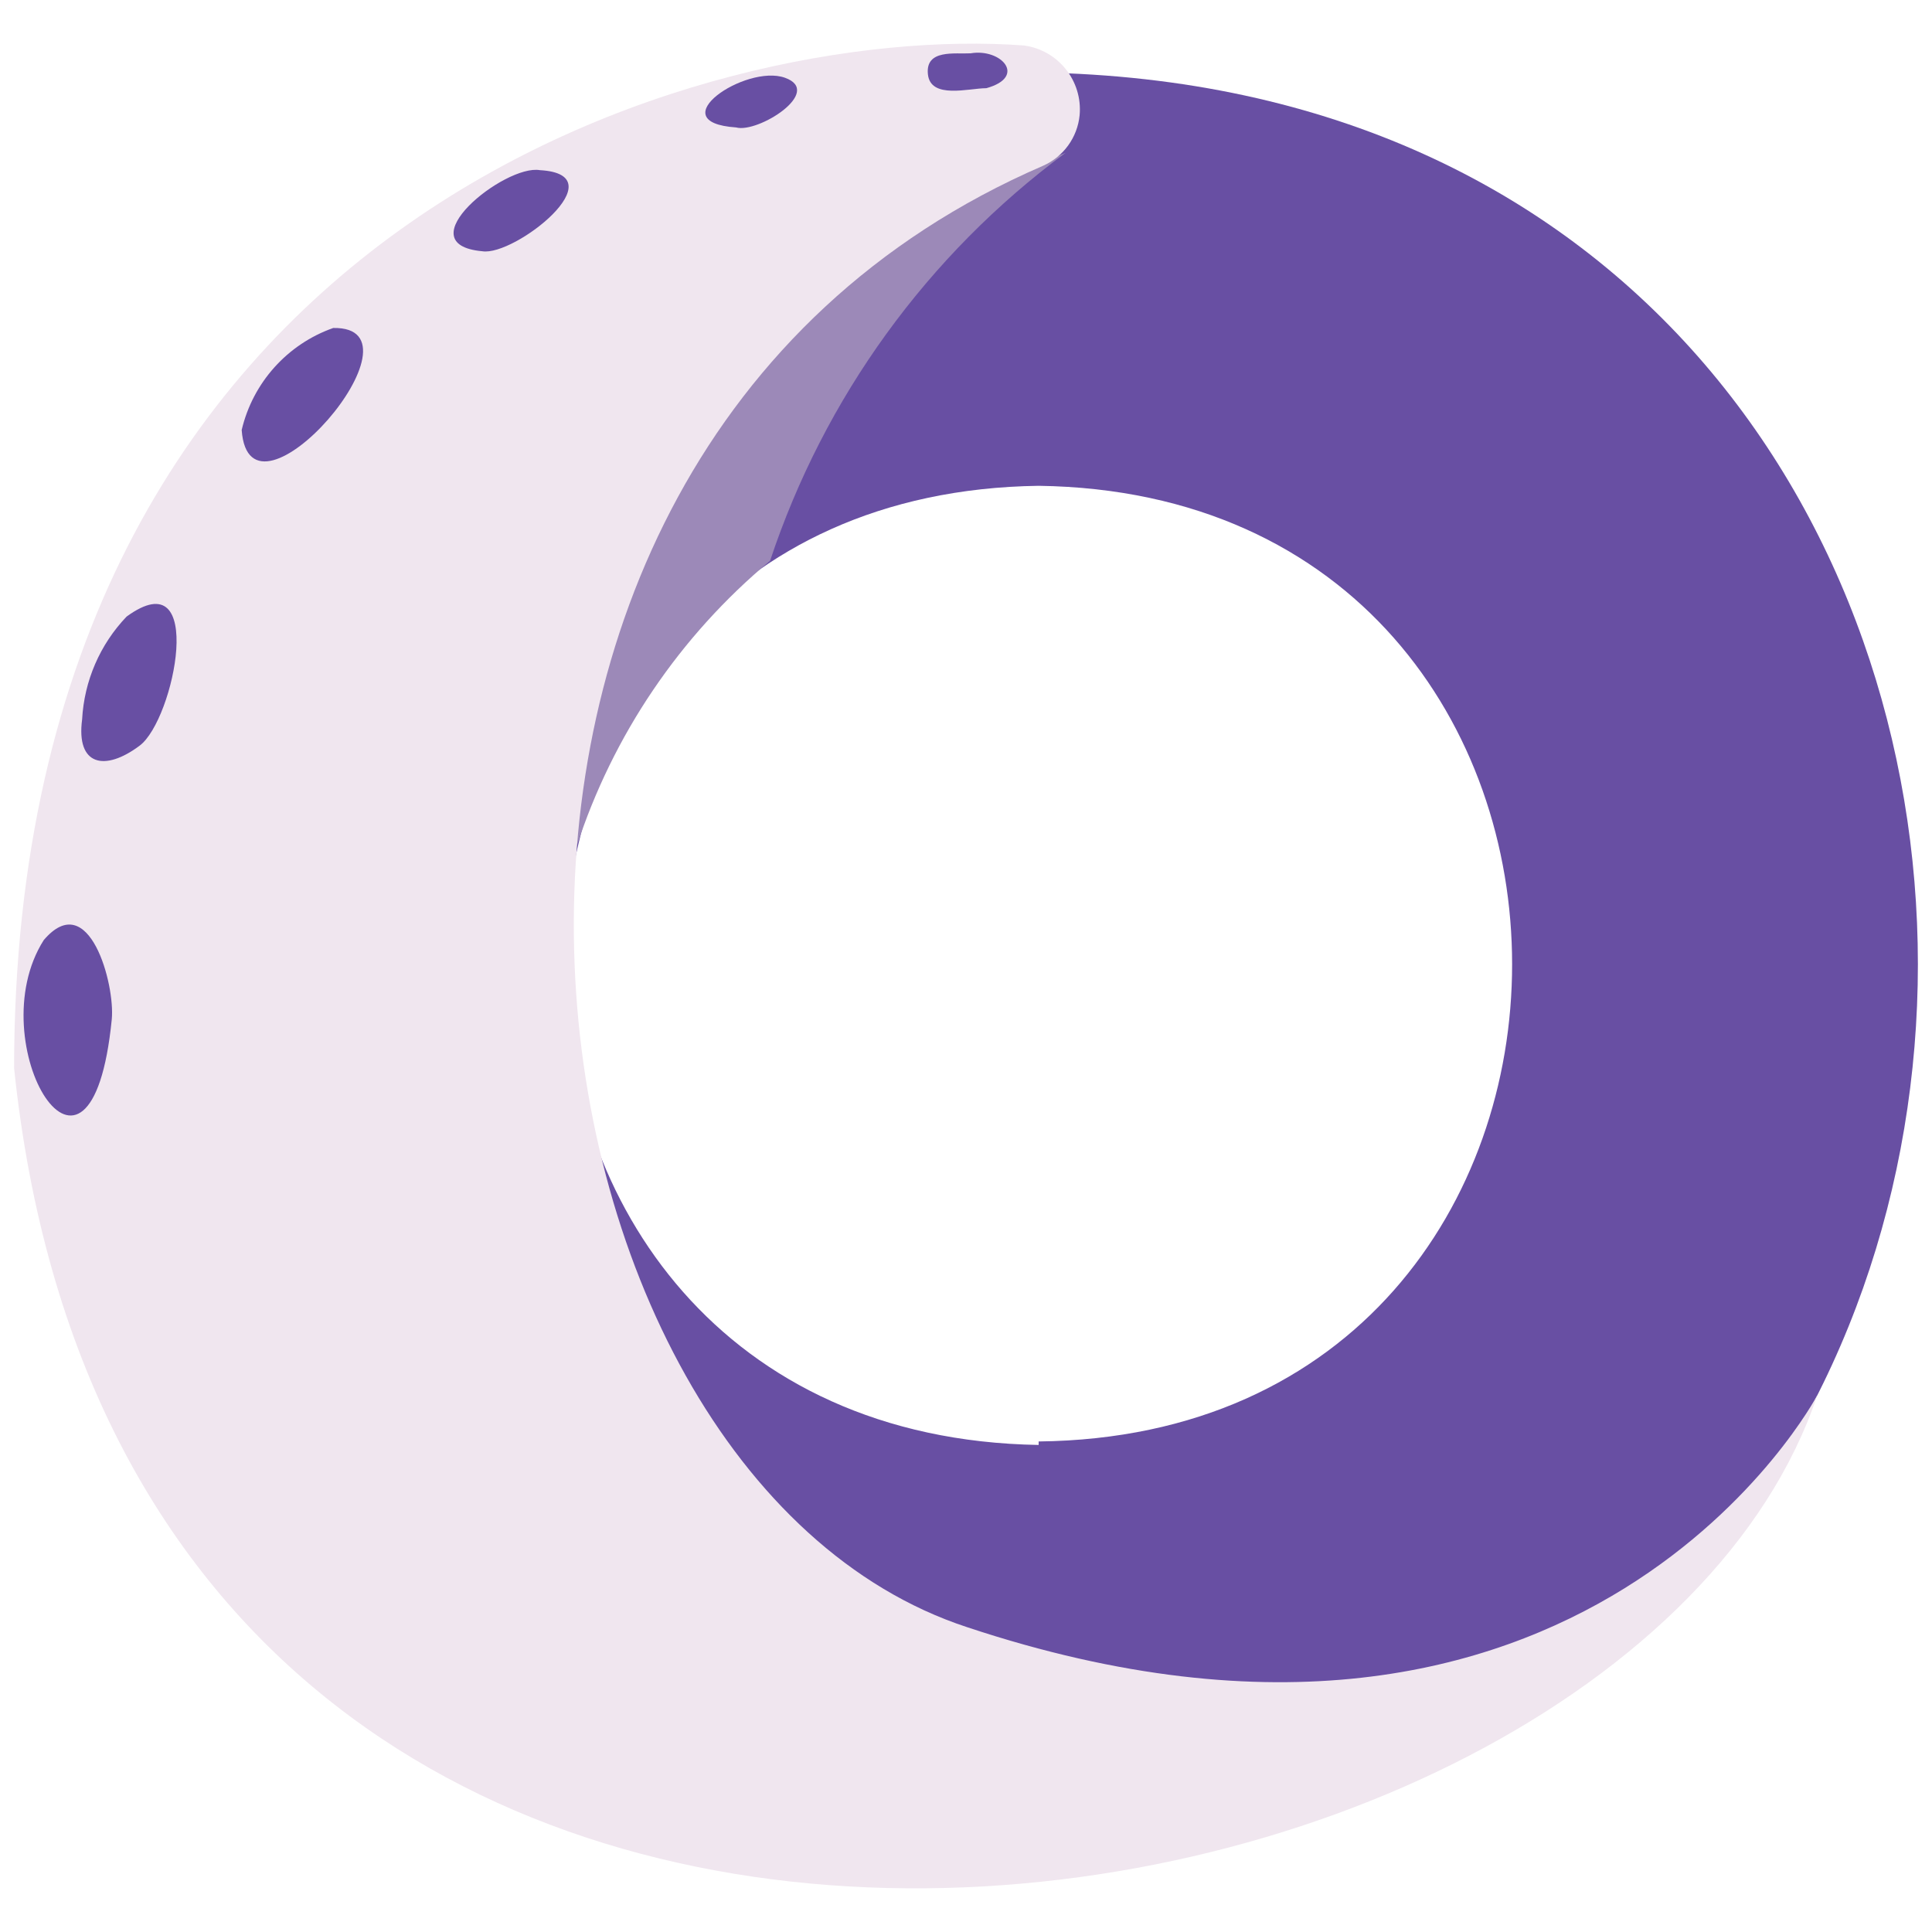
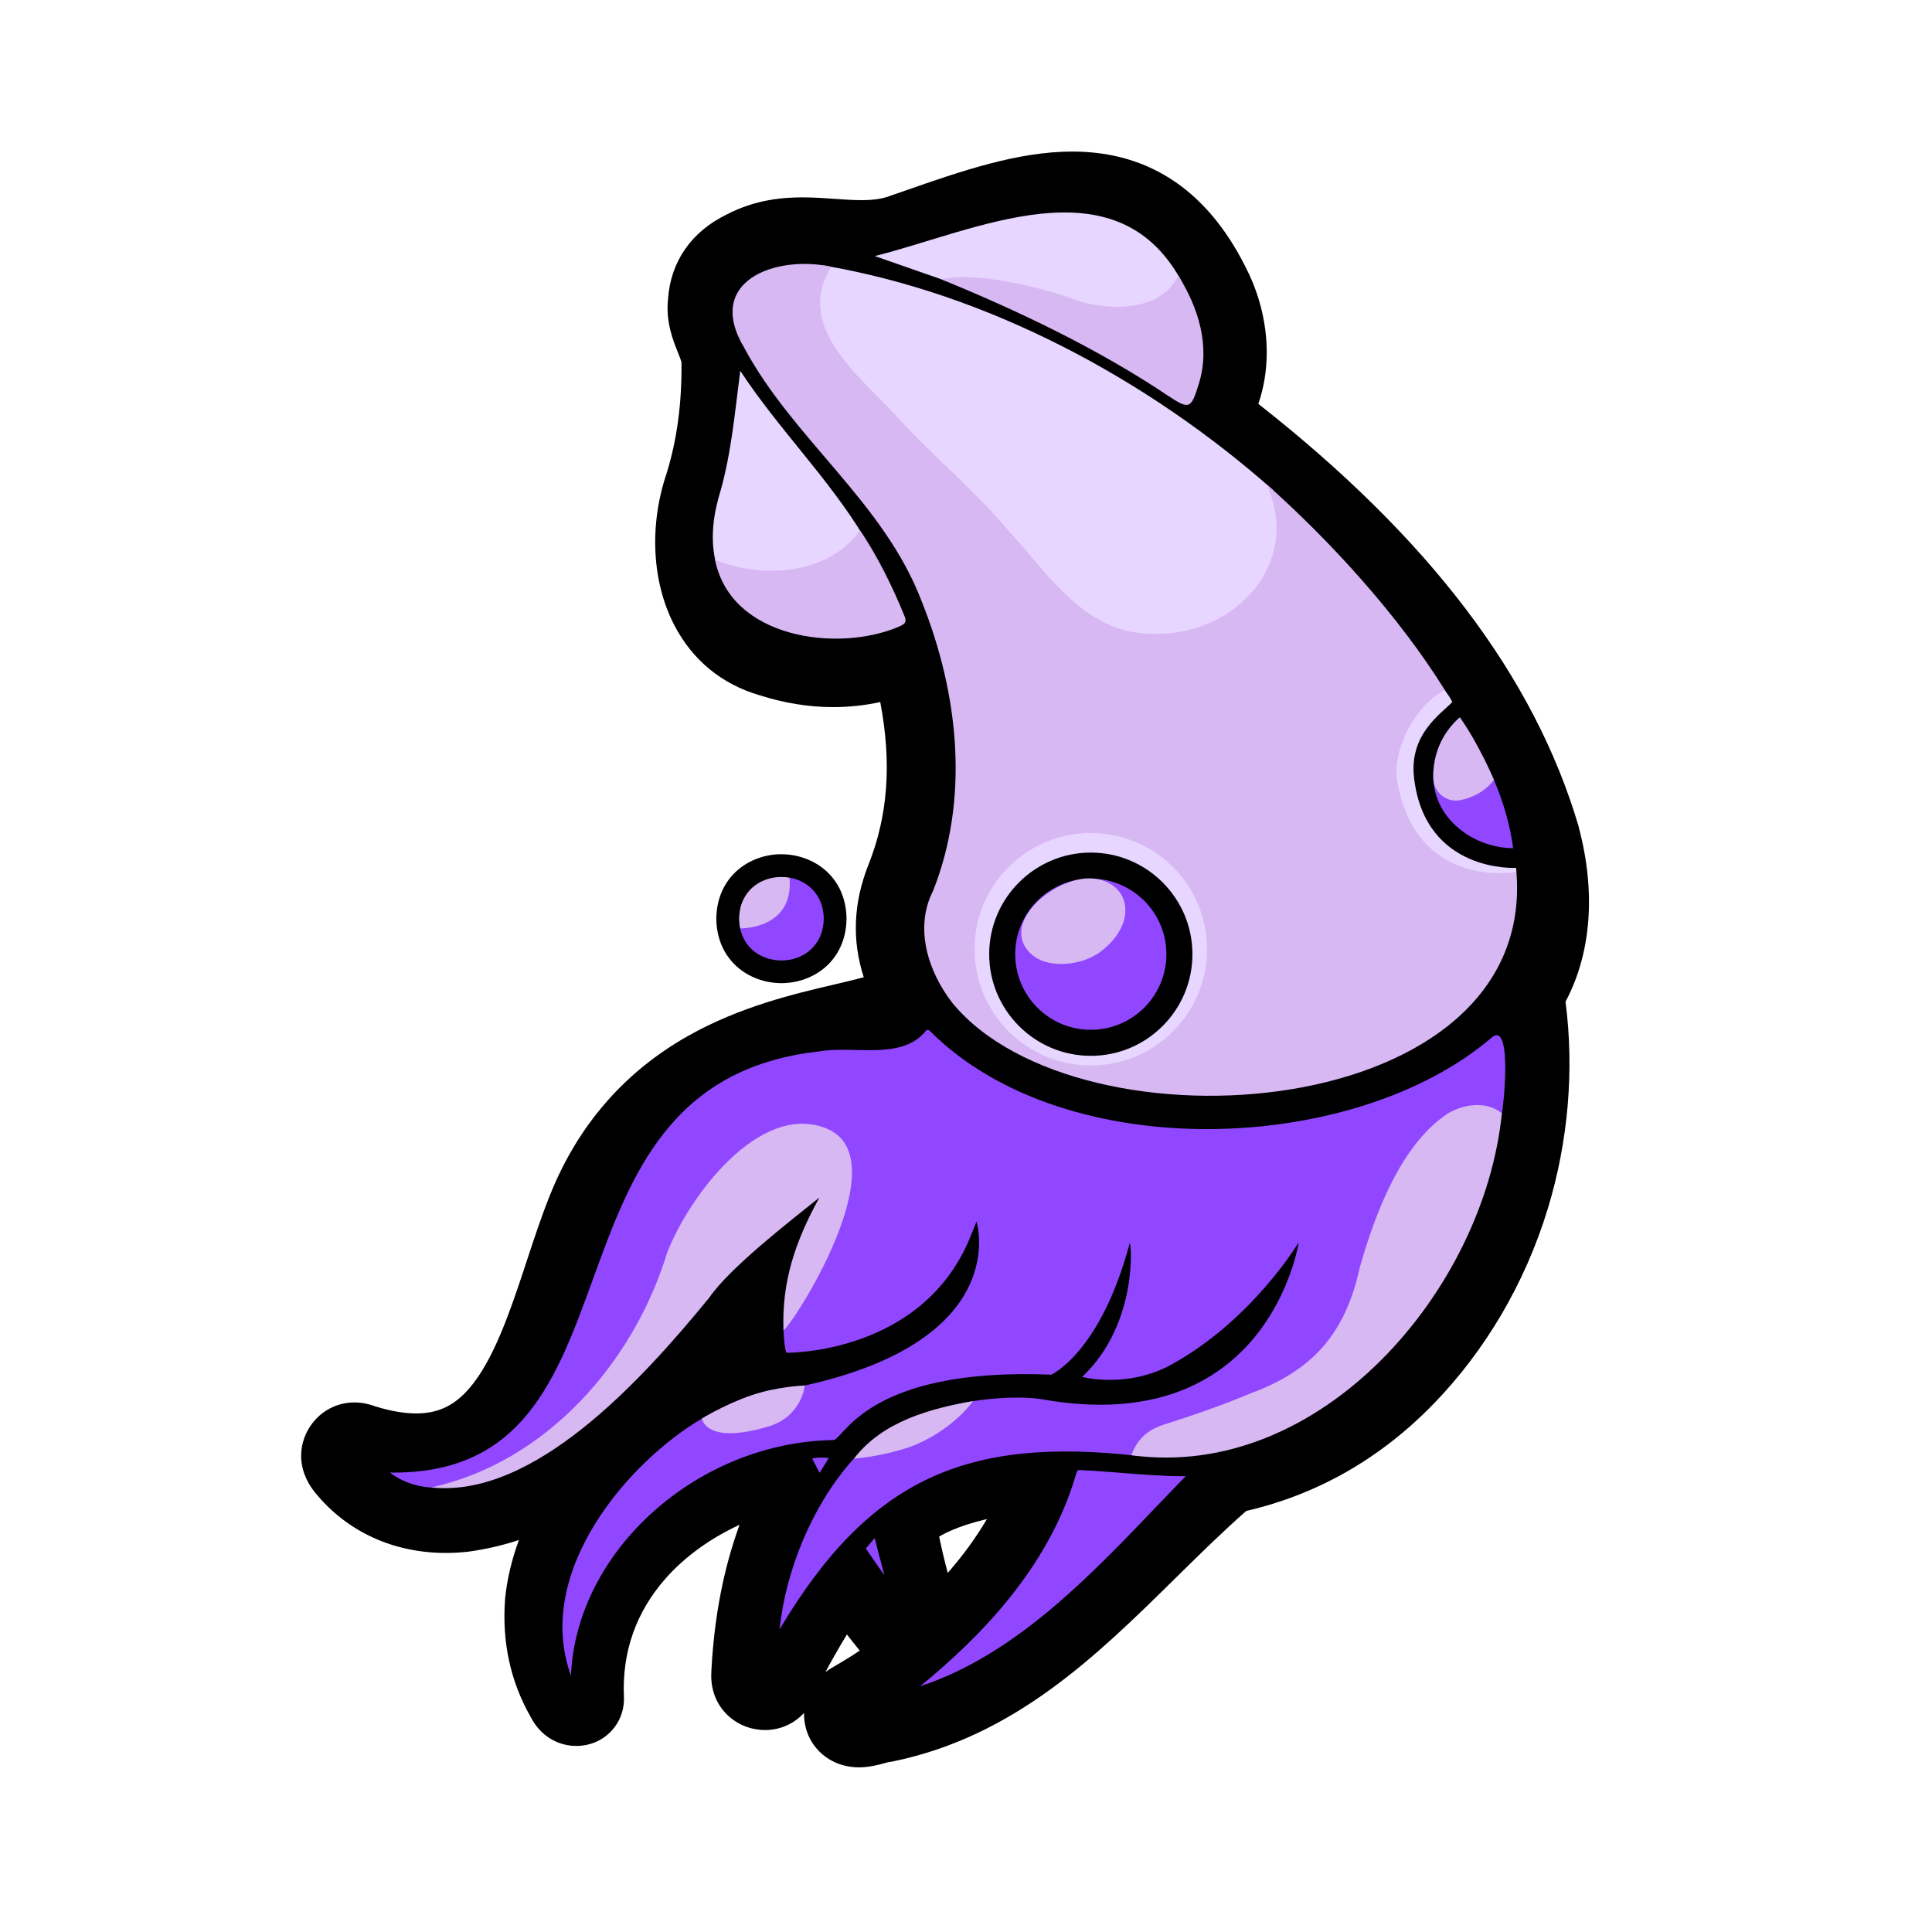
- <svg xmlns="http://www.w3.org/2000/svg" width="48" height="48" viewBox="0 0 48 48" version="1.1" id="svg5">
-   <defs id="defs2">
-     <style id="style9">.cls-1{fill:url(#linear-gradient);}.cls-2{fill:#ccc;}.cls-3{fill:#999;}.cls-4{fill:#666;}.cls-5{fill:url(#linear-gradient-2);}.cls-6{mask:url(#mask);}.cls-7{fill:url(#linear-gradient-4);}.cls-8{fill:#684fa3;}.cls-9{fill:#9c89b8;}.cls-10{fill:#f0e6ef;}</style>
-     <linearGradient id="linear-gradient" x1="76.9" y1="-18.31" x2="72.85" y2="-11.3" gradientTransform="matrix(0.94, 0, 0, -0.94, -58.44, 16.19)" gradientUnits="userSpaceOnUse">
-       <stop offset="0" stop-color="#999" id="stop11" />
-       <stop offset="1" stop-color="#b3b3b3" id="stop13" />
-     </linearGradient>
-     <linearGradient id="linear-gradient-2" x1="98.78" y1="-32.16" x2="74.16" y2="10.49" gradientTransform="matrix(0.94,0,0,-0.94,-58.44,16.19)" gradientUnits="userSpaceOnUse">
-       <stop offset="0" stop-color="#333" id="stop16" />
-       <stop offset="1" stop-color="#4d4d4d" id="stop18" />
-     </linearGradient>
-     <mask id="mask" x="5.65" y="17.44" width="12.14" height="18.63" maskUnits="userSpaceOnUse">
-       <g id="mask0">
-         <path id="path160" class="cls-1" d="M14.25,24.28,6,32.53A1,1,0,0,0,6,34l1.69,1.69a1,1,0,0,0,1.5,0l8.25-8.25a1,1,0,0,0,0-1.5l-1.69-1.69A1.15,1.15,0,0,0,14.25,24.28Z" />
+ <svg xmlns="http://www.w3.org/2000/svg" id="Layer_1" viewBox="0 0 500 500">
+   <defs>
+     <style>.cls-1{fill:#e7d6ff;}.cls-2{fill:#9146ff;}.cls-3{fill:#d7b8f3;}</style>
+   </defs>
+   <g>
+     <g>
+       <path d="M408.62,214.15c-.03-.11-.06-.22-.09-.33-11.44-38.7-38.58-74.52-82.87-109.3,1.43-4.18,2.17-8.67,2.17-13.31,0-6.83-1.58-13.85-4.59-20.29-.01-.02-.02-.05-.03-.06-9.93-20.99-25.3-31.64-45.7-31.64-14.21,0-28.91,5.12-43.12,10.07-1.19,.41-2.37,.82-3.55,1.23-.11,.04-.21,.07-.32,.12-2.13,.81-4.48,1.16-7.63,1.16-2.13,0-4.38-.16-6.78-.33-2.68-.19-5.46-.39-8.39-.39-4.8,0-12.04,.46-19.7,4.45-9.15,4.47-14.51,12.25-15.14,21.97-.6,5.83,1.29,10.55,2.56,13.71,.35,.88,.83,2.07,.93,2.58v.17c.09,10.49-1.16,19.83-3.85,28.54-4.56,13.48-3.81,28.18,2.03,39.37,4.68,8.98,12.28,15.22,21.97,18.04,6.4,2.05,12.82,3.09,19.1,3.09,4.11,0,8.19-.44,12.19-1.31,3.01,15.83,2,29.4-3.04,42.06-3.92,9.85-4.33,19.62-1.23,29.16-2.36,.64-5.17,1.3-7.52,1.85-10.34,2.42-24.51,5.73-38.03,13.38-16.41,9.29-28.39,23.08-35.59,40.99-2.21,5.46-4.18,11.44-6.08,17.22-3.54,10.74-7.2,21.85-12.33,29.57-4.6,6.93-9.47,9.88-16.25,9.88-3.09,0-6.65-.61-10.57-1.82-1.05-.39-3.02-1.03-5.44-1.03-4.45,0-8.51,2.09-11.15,5.73-3,4.14-4.34,10.9,.86,17.47,.03,.04,.06,.07,.09,.11,8.18,10.08,20.2,15.64,33.85,15.64,1.81,0,3.66-.1,5.51-.29,.14-.02,.28-.03,.41-.05,4.44-.62,8.77-1.61,13-3.01-1.84,4.98-3.04,10.01-3.56,14.98-.01,.12-.02,.24-.03,.35-.82,11.02,1.38,21.22,6.56,30.35,3.54,6.87,9.48,7.62,11.87,7.62,1.02,0,2.04-.12,3.04-.36,5.65-1.34,9.55-6.5,9.29-12.31-.51-11.7,3.15-22.05,10.88-30.78,4.94-5.57,11.49-10.29,19.05-13.79-4.1,11.2-6.54,23.75-7.28,37.47,0,.02,0,.05,0,.07v.16c-.07,1.08-.2,3.34,.65,5.96,1.43,4.42,5.02,7.78,9.6,8.99,.1,.02,.2,.05,.29,.07,1.12,.27,2.25,.4,3.36,.4,3.88,0,7.47-1.6,10.06-4.43-.03,1.93,.33,3.82,1.01,5.53,.07,.19,.16,.37,.24,.56,2.28,4.93,7.24,8,12.93,8,2.73,0,5.15-.66,6.91-1.15,.22-.06,.5-.14,.71-.19,.37-.04,.73-.1,1.09-.17,31.64-6.48,52.88-27.4,73.42-47.64,6.18-6.08,12.02-11.83,18.14-17.21,18.38-4.25,34.63-13.51,48.31-27.54,13.61-13.96,23.89-31.5,29.74-50.72,5.29-17.4,6.86-35.82,4.58-53.54,6.65-12.5,7.89-28.29,3.44-45.07Zm-193.05,217.31c-.7,.4-1.35,.82-1.94,1.27,1.46-2.77,3.51-6.37,5.55-9.73,1.08,1.4,2.2,2.79,3.32,4.18-2.17,1.45-4.47,2.87-6.94,4.27Zm29.71-24.38c-.82-3.08-1.57-6.21-2.23-9.4,1.73-1.06,4.79-2.5,9.67-3.86,.9-.25,1.81-.48,2.7-.7-2.82,4.8-6.19,9.44-10.15,13.95Z" />
+       <path class="cls-2" d="M252.73,316.13s-.84,2.04-1.26,3.11c-12.1,31.42-47.95,30.85-47.95,30.85,0,0-.6-1.3-.75-5.83-.07-2.2,.3-20.2,11.87-36.56,.2-.29,0-.51,.23-.69,3.3-4.07,3.61-11.7-2.26-13.49-3.71-1.52-7.32-.55-10.71,.83-29.7,10.38-27.67,45.4-45.99,66.3-11.36,12.82-38.19,32.95-55.03,20.45,69.26,1,34.77-100.42,110.97-108.98,9.03-1.6,20.85,2.27,27.33-4.82,.59-.92,1.02-1.05,1.82-.15,35.09,34.73,109.72,31.62,145.05,1.37,5.56-4.76,3.1,19.77,2.15,21.84-4.08-3.34-8.07-1.9-11.93,.37-12.41,8.1-15.6,23.78-19.41,37.06-3.72,17.16-17.51,29.19-33.5,35.11-7.23,3.07-14.76,5.23-22.22,7.61-3.04,.97-6.15,2.33-6.26,6.33-44.67-5.18-69.92,5.83-93.13,44.85,1.57-15.25,8.45-32.02,18.69-43.6,14.98-16.94,42.59-17.15,49-16,59.03,10.64,66.67-40.59,66.67-40.59,0,0-11.82,19.9-32.71,31.52-11.68,6.5-23.33,3.32-23.33,3.32,14.89-14.11,12.63-35.88,12.26-34.5-7.54,28.25-20.25,33.92-20.25,33.92-48.13-1.95-53.8,17.1-56.45,16.92-35.22,.63-66.49,28.65-67.87,60.97-9.74-26.93,14.95-55.42,33.92-66.53,14.59-8.55,21.92-7.51,26.59-8.55,54.05-11.97,44.46-42.43,44.46-42.43Z" />
+       <path class="cls-1" d="M329.5,126.83c9.3,20.46-9.52,39.02-29.82,38.82-18.21,.74-29.37-16.24-40.39-28.23-8.81-10.53-19.62-19.11-28.73-29.37-9.61-10.24-27.2-24.14-17.5-39.37,42.68,7.27,84.06,29.49,116.43,58.16Z" />
+       <path class="cls-1" d="M245.02,72.77c-6.21-2.17-12.42-4.33-18.63-6.5,25.93-6.45,62.01-24.76,79.18,6.11-4.73,9.92-20.94,9.05-29.63,5.56-8.24-2.89-22.65-7.29-30.92-5.18Z" />
+       <path class="cls-1" d="M185.67,147.16c-1.89-6.14-1.35-12.34,.28-18.34,3.29-10.73,4.2-21.99,5.63-32.86,9.85,15.04,22.82,27.72,32.11,43.14-7.99,11.44-25.81,13.2-38.02,8.07Z" />
+       <g>
+         <path class="cls-2" d="M235.81,437.64c14.98-12.02,34.67-30.53,42.14-56.12,.32-1.11,.49-1.57,1.41-1.57h.12c3.64,.15,7.34,.45,10.92,.74,5.13,.41,10.43,.84,15.62,.84,.69,0,1.37,0,2.06-.02-2.85,2.9-5.68,5.86-8.66,8.97-17.84,18.65-37.98,39.72-63.61,47.16Z" />
+         <path d="M279.36,380.45h.1c3.63,.15,7.32,.45,10.89,.74,5.14,.41,10.44,.84,15.66,.84,.29,0,.57,0,.86,0-2.56,2.62-5.13,5.3-7.81,8.11-17.21,18-36.58,38.26-60.92,46.26,14.74-12.08,33.11-30.15,40.3-54.74l.02-.06c.31-1.08,.39-1.14,.91-1.14m0-1c-1.37,0-1.6,.91-1.89,1.93-7.04,24.09-24.78,42.32-43.88,57.38,31.49-8,54.22-36.05,75.71-57.79-1.1,.04-2.2,.06-3.3,.06-8.79,0-17.63-1.2-26.51-1.57-.05,0-.09,0-.14,0h0Z" />
      </g>
-     </mask>
-     <linearGradient id="linear-gradient-4" x1="78.65" y1="-14.34" x2="71.11" y2="-1.29" gradientTransform="matrix(0.94, 0, 0, -0.94, -58.44, 16.19)" gradientUnits="userSpaceOnUse">
-       <stop offset="0" stop-color="#ccc" id="stop24" />
-       <stop offset="1" stop-color="#e6e6e6" id="stop26" />
-     </linearGradient>
-   </defs>
-   <g id="layer1" style="display:inline">
-     <g id="g99" transform="matrix(2.166335,0,0,2.166335,-52.65984,-44.3417)">
-       <g id="g4007">
-         <g id="g171">
-           <g class="cls-6" mask="url(#mask)" id="g39">
-             <g id="g167">
-               <g id="g165" />
-             </g>
-           </g>
-         </g>
+       <path class="cls-3" d="M243.64,72.3c8.34-2.11,24.84,1.86,33.15,4.76,8.7,3.49,23.42,4.17,28.16-5.75,5.17,8.31,8.32,18.2,5.34,27.92-2.05,6.71-2.49,6.84-8.15,3.09-17.93-12.01-38.56-21.87-58.5-30.02Z" />
+       <path class="cls-3" d="M185.07,144.85c12.19,5.14,29.5,3.83,37.47-7.61,4.42,6.34,8.72,15.18,11.59,22.31,.71,1.78-.46,2.15-1.56,2.66-15.76,6.72-43.54,3.05-47.5-17.36Z" />
+       <g>
+         <path class="cls-2" d="M230.08,410.36c-2.49-3.69-5.78-8.37-6.66-9.62l3.18-3.72,3.48,13.34Z" />
+         <path d="M226.36,398.07l2.51,9.61c-1.94-2.82-3.94-5.68-4.81-6.92l2.3-2.69m.48-2.11l-4.05,4.74s5.86,8.29,8.53,12.43l-4.48-17.17h0Z" />
      </g>
-       <path class="cls-8" d="m 36.22,21.3 c -13.45,0.22 -13.45,20.23 0,20.46 13.45,-0.23 13.44,-20.24 0,-20.46 z m 0,15.74 c -7.25,-0.12 -7.25,-10.9 0,-11 7.24,0.1 7.24,10.88 0,10.96 z" id="path44" />
-       <path class="cls-9" d="m 36.53,22.22 a 9.57,9.57 0 0 0 -3.39,4.68 7.14,7.14 0 0 0 -2.22,3.28 c 0,0 -0.5,-5.35 5.61,-7.96 z" id="path46" />
-       <path class="cls-10" d="m 36.69,21.79 a 0.71,0.71 0 0 1 -0.42,0.58 c -7.81,3.38 -6.24,15 -0.87,16.76 7.1,2.36 9.75,-2.66 9.75,-2.66 -2.26,6.74 -19.29,9.58 -20.68,-3.75 0,-9.73 7.94,-12 11.58,-11.73 a 0.74,0.74 0 0 1 0.64,0.8 z" id="path48" />
-       <path class="cls-8" d="m 25.59,32.16 c -0.24,2.42 -1.53,0.27 -0.78,-0.91 0.52,-0.61 0.82,0.51 0.78,0.91 z" id="path50" />
-       <path class="cls-8" d="m 25.25,28.72 a 1.85,1.85 0 0 1 0.51,-1.18 c 0.92,-0.67 0.55,1.18 0.15,1.48 -0.4,0.3 -0.73,0.23 -0.66,-0.3 z" id="path52" />
-       <path class="cls-8" d="m 27.08,25.4 a 1.64,1.64 0 0 1 1.05,-1.17 c 1.15,-0.02 -0.96,2.43 -1.05,1.17 z" id="path54" />
-       <path class="cls-8" d="m 29.84,23.35 c -0.89,-0.08 0.26,-1 0.66,-0.93 0.9,0.05 -0.29,0.99 -0.66,0.93 z" id="path56" />
-       <path class="cls-8" d="M 32.75,21.93 C 31.87,21.87 32.86,21.2 33.31,21.36 33.76,21.52 33,22 32.75,21.93 Z" id="path58" />
-       <path class="cls-8" d="m 35.44,21.08 c 0.35,-0.06 0.65,0.27 0.18,0.4 -0.2,0 -0.64,0.13 -0.67,-0.16 -0.03,-0.29 0.31,-0.23 0.49,-0.24 z" id="path60" />
+       <path class="cls-2" d="M214.45,377.32c-.55,1.11-2.36,3.83-2.36,3.83l-1.89-3.65s1.08-.49,4.25-.18Z" />
+       <g>
+         <path class="cls-2" d="M190.41,237.1c0,.51,0,1.02,0,1.53-.31-.51-.31-1.02,0-1.53Z" />
+         <path d="M190.41,237.1c-.31,.51-.31,1.02,0,1.53,0-.51,0-1.02,0-1.53h0Z" />
+       </g>
+       <path class="cls-3" d="M292.81,376.6c1.77-5.04,5.38-6.95,8.42-7.92,7.46-2.39,15.39-5.09,22.62-8.16,15.99-5.93,24.37-15.48,28.09-32.64,3.81-13.28,10.46-31.69,22.87-39.78,3.87-2.27,9.79-3.33,13.87,.01-4.6,45.99-47.07,95.18-95.87,88.5Z" />
+       <path class="cls-3" d="M208.27,358.56s-.67,8.05-9.54,10.66c-16.29,4.8-17.06-2.12-17.06-2.12,0,0,5.93-3.62,12.72-5.97s13.87-2.57,13.87-2.57Z" />
+       <path class="cls-3" d="M251.81,362.62c-4.09,5.52-11.2,10.27-17.45,12.22-7.18,2.24-13.35,2.65-13.35,2.65,7.39-9.71,20.01-13.01,30.81-14.88Z" />
+       <path class="cls-3" d="M202.77,344.26c-.49-12.58,3.07-23.05,9.29-34.34-7.81,6.26-23.16,18.14-28.53,25.94-17.66,21.61-45.44,51.93-71.93,49.09,29.89-6.57,52.44-32.5,61.02-60.67,5.85-15.09,24.04-38.93,41.04-32.33,19.54,7.59-8.86,51.46-10.9,52.31Z" />
+       <path class="cls-2" d="M371.01,199.11c-1.18,11.66,9.52,20.33,20.6,20.4-1.7-12.43-6.99-23.44-13.8-33.85-3.8,3.3-6.36,8.03-6.8,13.45Z" />
+       <path class="cls-3" d="M246.53,259.63c-6.32-8.1-9.98-19.46-5.06-29.06,9.56-24.09,6.56-51.21-2.9-74.84-9.75-25.75-33.23-41.96-46.02-65.82-10.25-17.23,8.21-23.99,22.6-20.87-9.7,15.23,7.16,28.26,16.76,38.51,9.11,10.26,19.92,18.84,28.73,29.37,11.01,11.99,20.54,27.83,38.74,27.09,20.28,.19,37.73-18.21,28.41-38.68,16.76,14.89,34.27,34.2,46.12,53.23-.98,1.52-17.24,11.05-9.63,29.96,8.48,21.05,28.07,16.11,28.07,16.11,6.63,66.13-112.91,74.88-145.81,35.01Z" />
    </g>
+     <path class="cls-1" d="M392.35,224.59l.09,1.08s-25.8,4.8-30.83-23.39c-1.39-7.8,4.33-19.55,12.28-23.71,1.39,2.07,.76,.92,1.97,3.11-3.05,3.19-11.26,8.37-9.89,19.75,2.95,24.56,26.37,23.17,26.37,23.17Z" />
+     <circle class="cls-1" cx="282.3" cy="245.66" r="30.08" />
+     <path class="cls-2" d="M213.89,237.76c-.26,15.33-23.07,15.33-23.33,0,.26-15.33,23.07-15.33,23.33,0Z" />
+     <circle class="cls-2" cx="282.3" cy="246.95" r="19.96" />
+     <path class="cls-3" d="M204.32,227.09c1.24,13.56-12.86,13.19-12.86,13.19-1.46-8.04,4.1-14.45,12.86-13.19Z" />
+     <path d="M282.3,227.39c10.8,0,19.56,8.76,19.56,19.56s-8.76,19.56-19.56,19.56-19.56-8.76-19.56-19.56,8.76-19.56,19.56-19.56m0-6.74c-14.5,0-26.3,11.8-26.3,26.3s11.8,26.3,26.3,26.3,26.3-11.8,26.3-26.3-11.8-26.3-26.3-26.3h0Z" />
  </g>
+   <path d="M202.23,226.95c5.42,0,10.84,3.6,10.96,10.81-.12,7.2-5.54,10.81-10.96,10.81s-10.84-3.6-10.96-10.81c.12-7.2,5.54-10.81,10.96-10.81m0-5.88v0h0c-8.23,0-16.66,5.7-16.85,16.59v.18c.18,10.89,8.61,16.6,16.85,16.6s16.66-5.7,16.85-16.59v-.18c-.18-10.89-8.61-16.59-16.85-16.59h0Z" />
+   <path class="cls-3" d="M283.45,227.42c9.33,1.42,10.88,11.68,1.41,18.85-4.93,3.73-13.76,4.55-18,.63-8.79-8.14,7.08-20.92,16.59-19.47Z" />
+   <path class="cls-3" d="M377.81,185.66c4.85,6.78,8.81,16.17,8.81,16.17-2.39,3.21-5.76,4.63-8.63,5.23-3.54,.75-6.9-1.9-7.04-5.51-.07-1.85,.11-4.08,.84-6.59,1.75-6,6.02-9.3,6.02-9.3Z" />
</svg>
